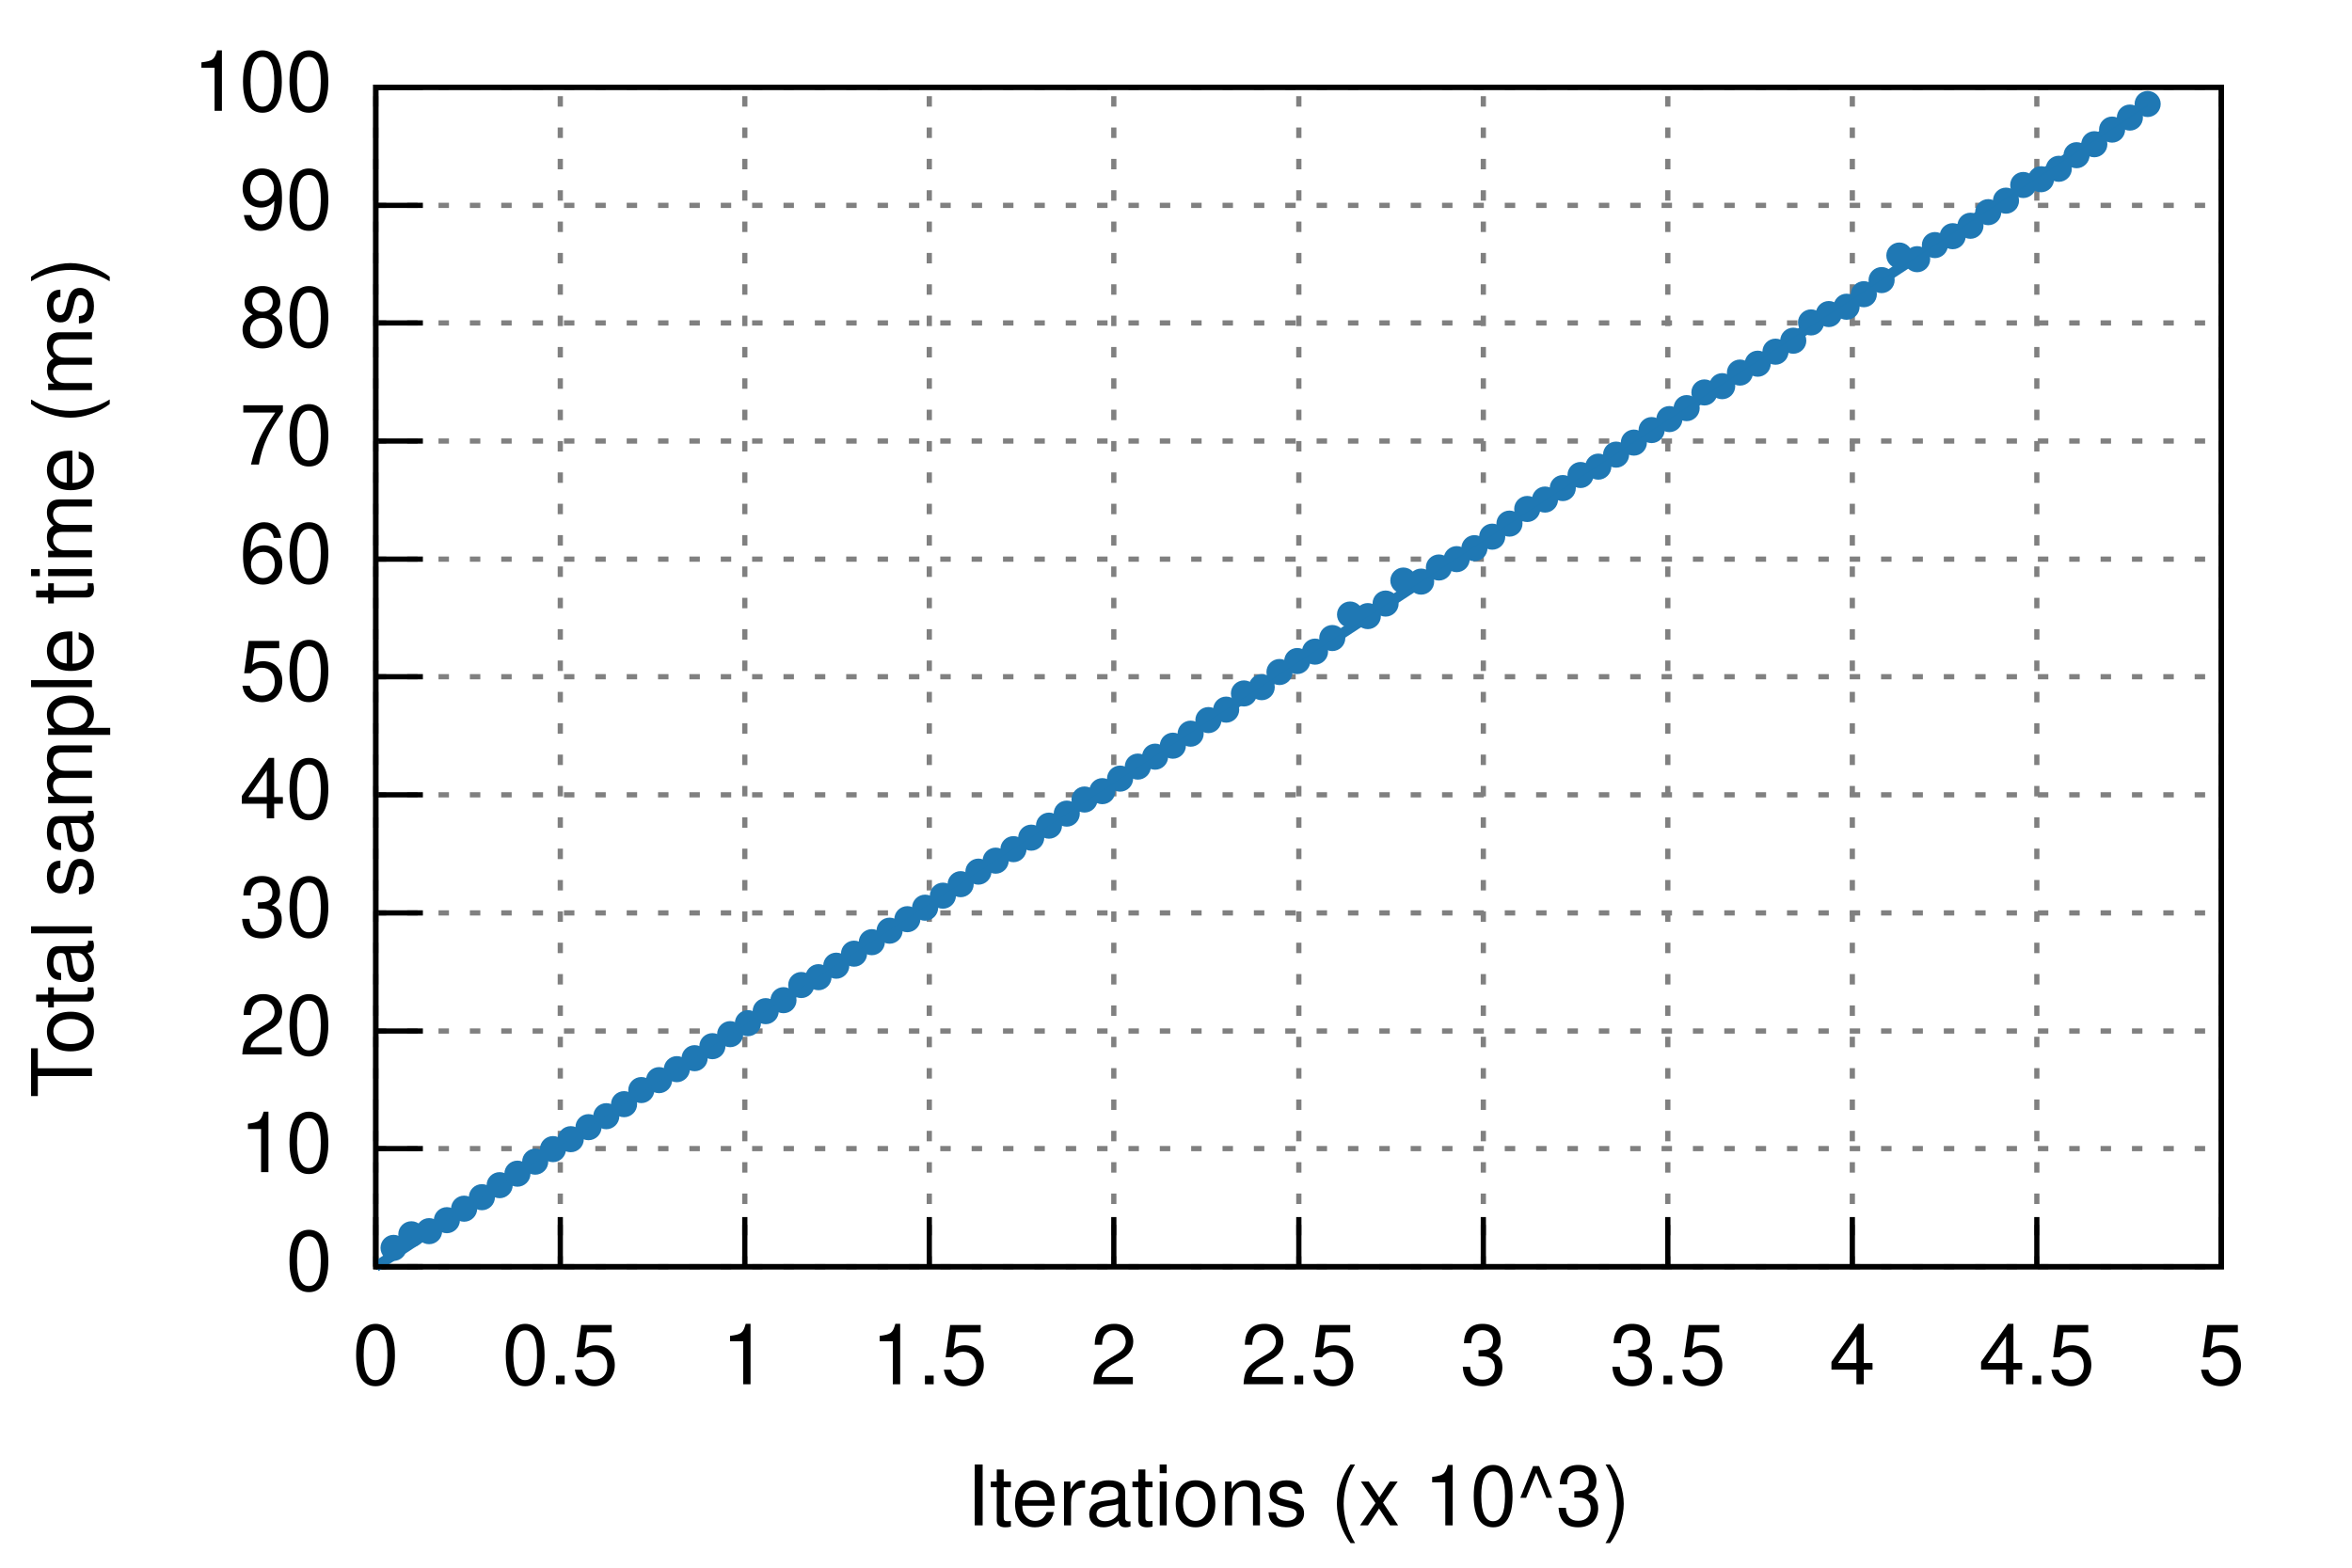
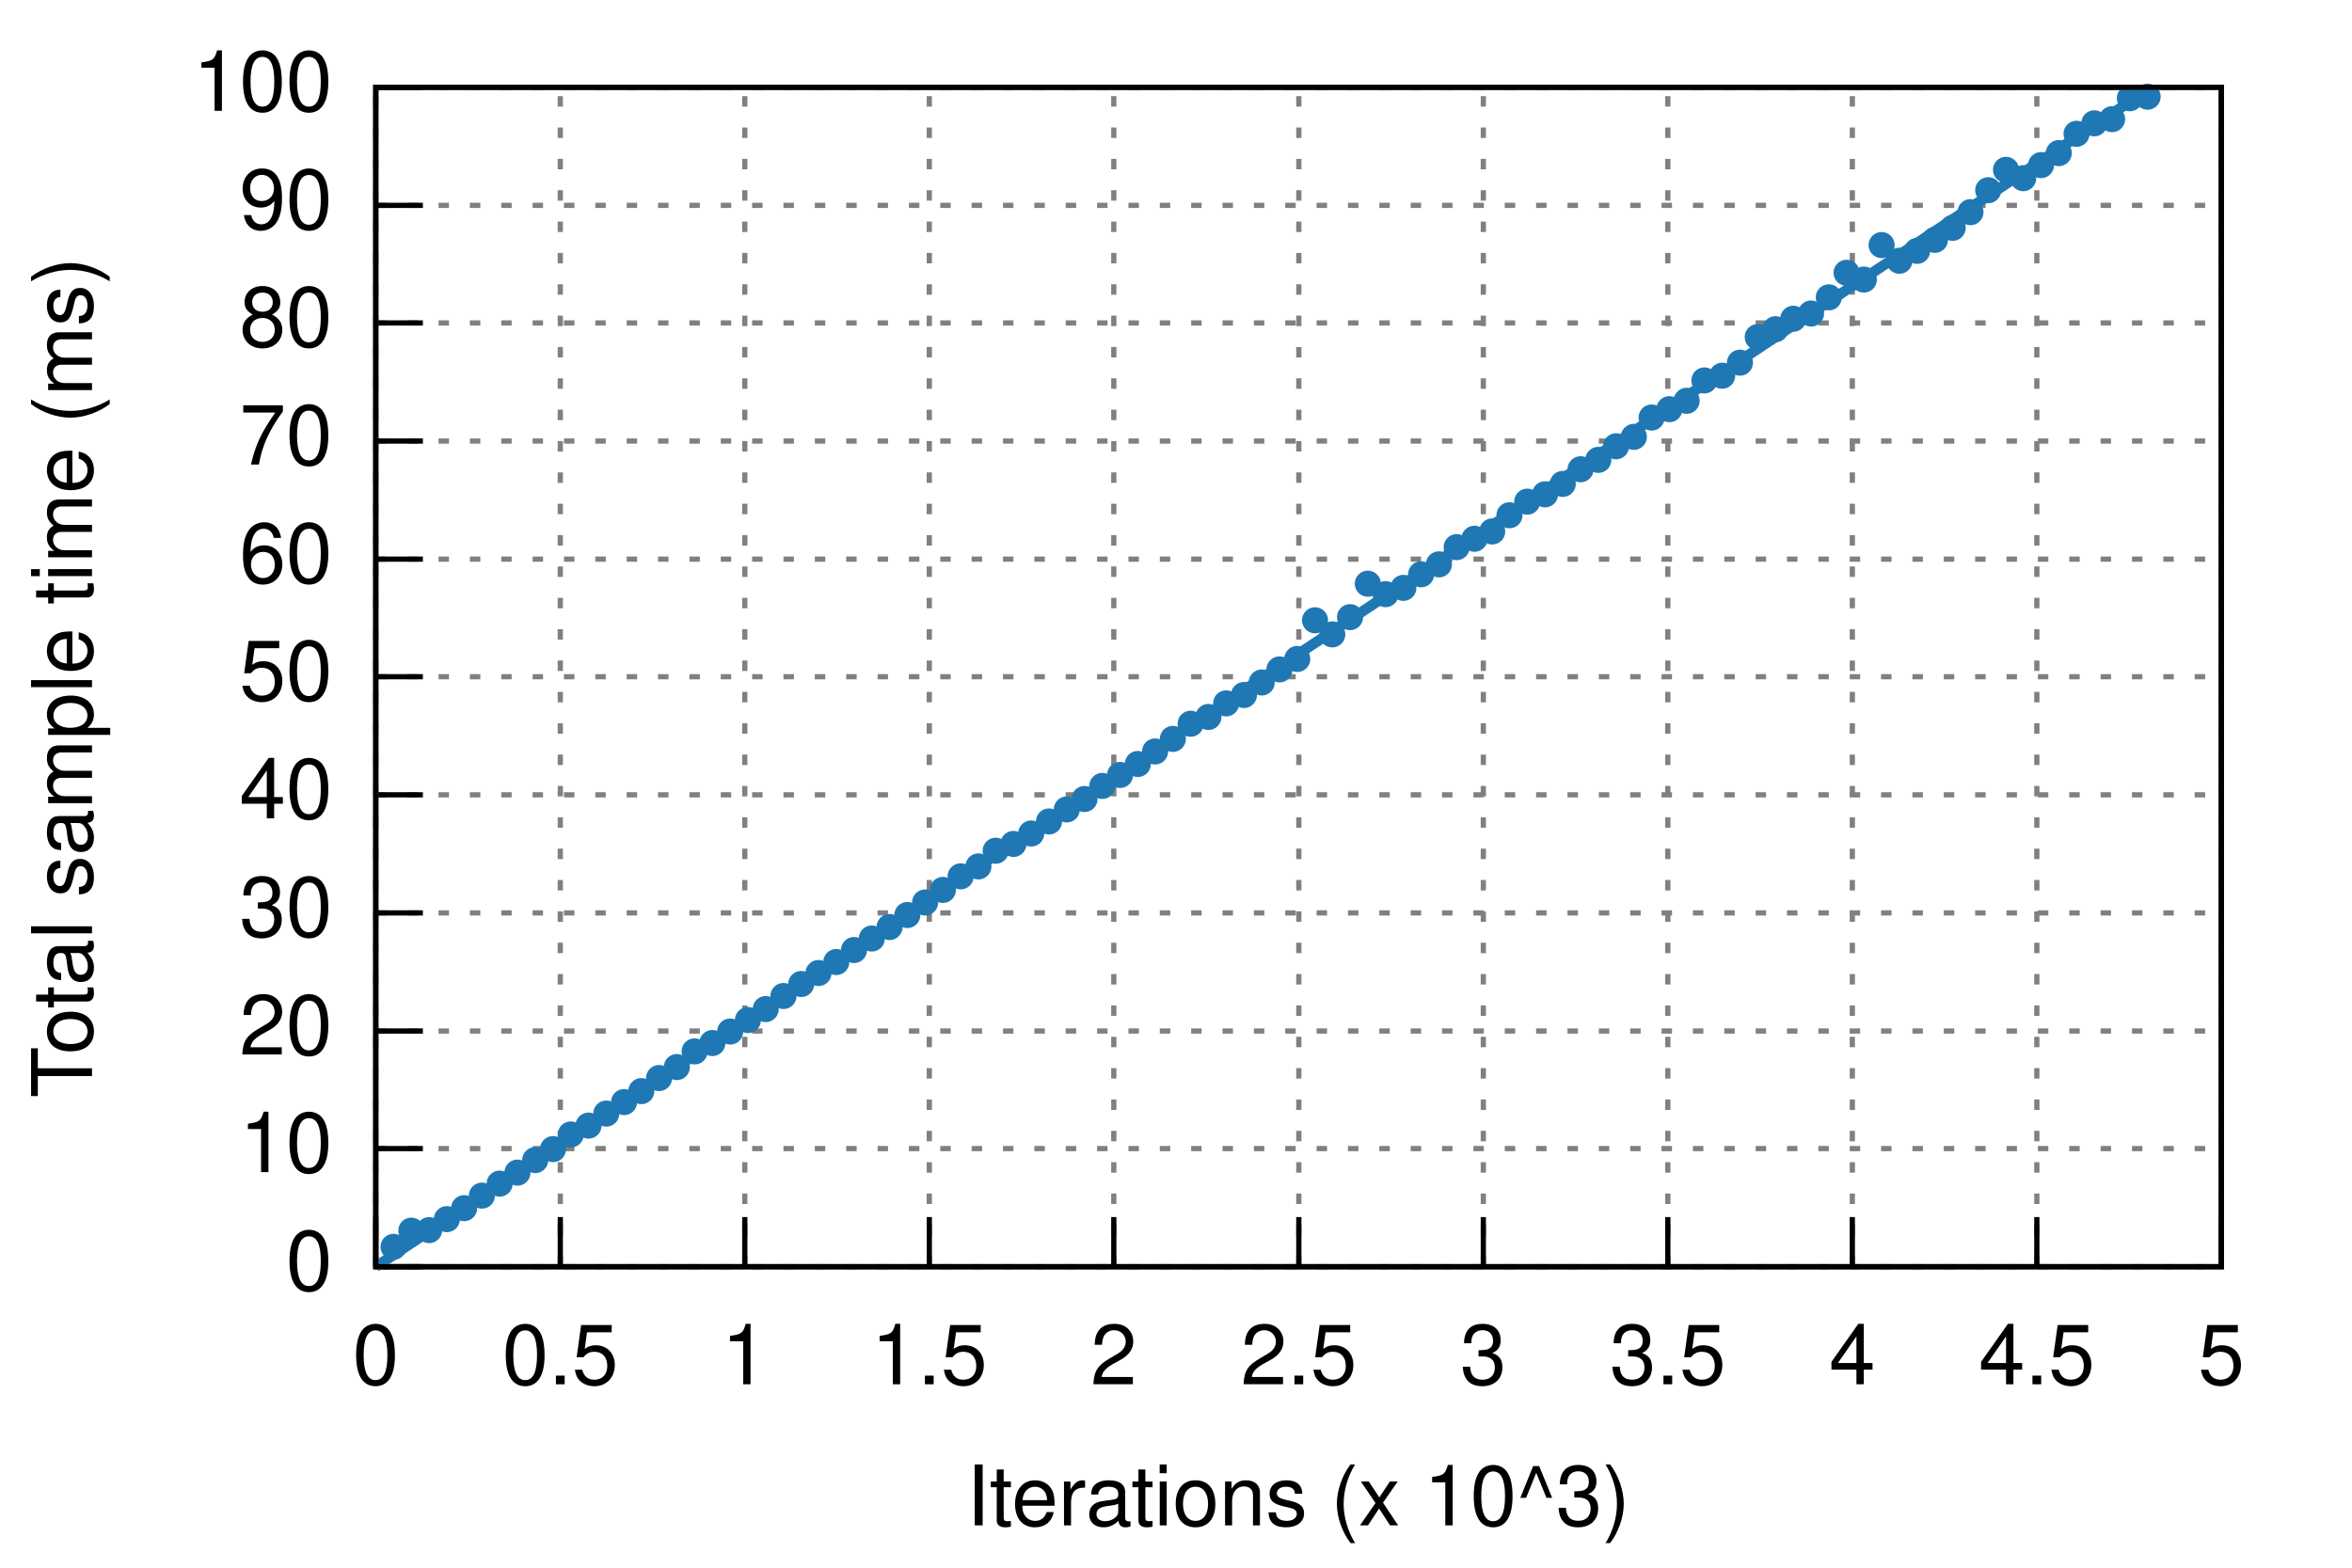
<svg xmlns="http://www.w3.org/2000/svg" xmlns:xlink="http://www.w3.org/1999/xlink" viewBox="0 0 450 300">
  <g id="gnuplot_canvas">
    <rect x="0" y="0" width="450" height="300" fill="none" />
    <defs>
      <circle id="gpDot" r="0.5" stroke-width="0.5" />
      <path id="gpPt0" stroke-width="0.222" stroke="currentColor" d="M-1,0 h2 M0,-1 v2" />
      <path id="gpPt1" stroke-width="0.222" stroke="currentColor" d="M-1,-1 L1,1 M1,-1 L-1,1" />
      <path id="gpPt2" stroke-width="0.222" stroke="currentColor" d="M-1,0 L1,0 M0,-1 L0,1 M-1,-1 L1,1 M-1,1 L1,-1" />
      <rect id="gpPt3" stroke-width="0.222" stroke="currentColor" x="-1" y="-1" width="2" height="2" />
      <rect id="gpPt4" stroke-width="0.222" stroke="currentColor" fill="currentColor" x="-1" y="-1" width="2" height="2" />
      <circle id="gpPt5" stroke-width="0.222" stroke="currentColor" cx="0" cy="0" r="1" />
      <use xlink:href="#gpPt5" id="gpPt6" fill="currentColor" stroke="none" />
      <path id="gpPt7" stroke-width="0.222" stroke="currentColor" d="M0,-1.33 L-1.33,0.67 L1.33,0.67 z" />
      <use xlink:href="#gpPt7" id="gpPt8" fill="currentColor" stroke="none" />
      <use xlink:href="#gpPt7" id="gpPt9" stroke="currentColor" transform="rotate(180)" />
      <use xlink:href="#gpPt9" id="gpPt10" fill="currentColor" stroke="none" />
      <use xlink:href="#gpPt3" id="gpPt11" stroke="currentColor" transform="rotate(45)" />
      <use xlink:href="#gpPt11" id="gpPt12" fill="currentColor" stroke="none" />
    </defs>
    <g style="fill:none; color:white; stroke:currentColor; stroke-width:1.00; stroke-linecap:butt; stroke-linejoin:miter">
</g>
    <g style="fill:none; color:black; stroke:currentColor; stroke-width:1.00; stroke-linecap:butt; stroke-linejoin:miter">
</g>
    <g style="fill:none; color:gray; stroke:currentColor; stroke-width:1.00; stroke-linecap:butt; stroke-linejoin:miter">
      <path stroke="gray" stroke-dasharray=" 2,4" class="gridline" d="M71.9,242.4 L425.0,242.4  h0.01" />
    </g>
    <g style="fill:none; color:black; stroke:currentColor; stroke-width:1.00; stroke-linecap:butt; stroke-linejoin:miter">
      <path stroke="black" d="M71.9,242.4 L80.9,242.4  h0.01" />
      <g transform="translate(63.6,246.9)" style="stroke:none; fill:black; font-family:Helvetica; font-size:12.00pt; text-anchor:end">
        <text> 0</text>
      </g>
    </g>
    <g style="fill:none; color:gray; stroke:currentColor; stroke-width:1.00; stroke-linecap:butt; stroke-linejoin:miter">
      <path stroke="gray" stroke-dasharray=" 2,4" class="gridline" d="M71.9,219.8 L425.0,219.8  h0.01" />
    </g>
    <g style="fill:none; color:black; stroke:currentColor; stroke-width:1.00; stroke-linecap:butt; stroke-linejoin:miter">
      <path stroke="black" d="M71.9,219.8 L80.9,219.8  h0.01" />
      <g transform="translate(63.6,224.3)" style="stroke:none; fill:black; font-family:Helvetica; font-size:12.00pt; text-anchor:end">
        <text> 10</text>
      </g>
    </g>
    <g style="fill:none; color:gray; stroke:currentColor; stroke-width:1.00; stroke-linecap:butt; stroke-linejoin:miter">
      <path stroke="gray" stroke-dasharray=" 2,4" class="gridline" d="M71.9,197.3 L425.0,197.3  h0.01" />
    </g>
    <g style="fill:none; color:black; stroke:currentColor; stroke-width:1.00; stroke-linecap:butt; stroke-linejoin:miter">
      <path stroke="black" d="M71.9,197.3 L80.9,197.3  h0.01" />
      <g transform="translate(63.6,201.8)" style="stroke:none; fill:black; font-family:Helvetica; font-size:12.00pt; text-anchor:end">
        <text> 20</text>
      </g>
    </g>
    <g style="fill:none; color:gray; stroke:currentColor; stroke-width:1.00; stroke-linecap:butt; stroke-linejoin:miter">
      <path stroke="gray" stroke-dasharray=" 2,4" class="gridline" d="M71.9,174.7 L425.0,174.7  h0.01" />
    </g>
    <g style="fill:none; color:black; stroke:currentColor; stroke-width:1.00; stroke-linecap:butt; stroke-linejoin:miter">
      <path stroke="black" d="M71.9,174.7 L80.9,174.7  h0.01" />
      <g transform="translate(63.6,179.2)" style="stroke:none; fill:black; font-family:Helvetica; font-size:12.00pt; text-anchor:end">
        <text> 30</text>
      </g>
    </g>
    <g style="fill:none; color:gray; stroke:currentColor; stroke-width:1.00; stroke-linecap:butt; stroke-linejoin:miter">
      <path stroke="gray" stroke-dasharray=" 2,4" class="gridline" d="M71.9,152.1 L425.0,152.1  h0.01" />
    </g>
    <g style="fill:none; color:black; stroke:currentColor; stroke-width:1.00; stroke-linecap:butt; stroke-linejoin:miter">
      <path stroke="black" d="M71.9,152.1 L80.9,152.1  h0.01" />
      <g transform="translate(63.6,156.6)" style="stroke:none; fill:black; font-family:Helvetica; font-size:12.00pt; text-anchor:end">
        <text> 40</text>
      </g>
    </g>
    <g style="fill:none; color:gray; stroke:currentColor; stroke-width:1.00; stroke-linecap:butt; stroke-linejoin:miter">
      <path stroke="gray" stroke-dasharray=" 2,4" class="gridline" d="M71.9,129.5 L425.0,129.5  h0.01" />
    </g>
    <g style="fill:none; color:black; stroke:currentColor; stroke-width:1.00; stroke-linecap:butt; stroke-linejoin:miter">
      <path stroke="black" d="M71.9,129.5 L80.9,129.5  h0.01" />
      <g transform="translate(63.6,134.0)" style="stroke:none; fill:black; font-family:Helvetica; font-size:12.00pt; text-anchor:end">
        <text> 50</text>
      </g>
    </g>
    <g style="fill:none; color:gray; stroke:currentColor; stroke-width:1.00; stroke-linecap:butt; stroke-linejoin:miter">
      <path stroke="gray" stroke-dasharray=" 2,4" class="gridline" d="M71.9,107.0 L425.0,107.0  h0.01" />
    </g>
    <g style="fill:none; color:black; stroke:currentColor; stroke-width:1.00; stroke-linecap:butt; stroke-linejoin:miter">
      <path stroke="black" d="M71.9,107.0 L80.9,107.0  h0.01" />
      <g transform="translate(63.6,111.5)" style="stroke:none; fill:black; font-family:Helvetica; font-size:12.00pt; text-anchor:end">
        <text> 60</text>
      </g>
    </g>
    <g style="fill:none; color:gray; stroke:currentColor; stroke-width:1.00; stroke-linecap:butt; stroke-linejoin:miter">
      <path stroke="gray" stroke-dasharray=" 2,4" class="gridline" d="M71.9,84.4 L425.0,84.4  h0.01" />
    </g>
    <g style="fill:none; color:black; stroke:currentColor; stroke-width:1.00; stroke-linecap:butt; stroke-linejoin:miter">
      <path stroke="black" d="M71.9,84.4 L80.9,84.4  h0.01" />
      <g transform="translate(63.6,88.9)" style="stroke:none; fill:black; font-family:Helvetica; font-size:12.00pt; text-anchor:end">
        <text> 70</text>
      </g>
    </g>
    <g style="fill:none; color:gray; stroke:currentColor; stroke-width:1.00; stroke-linecap:butt; stroke-linejoin:miter">
      <path stroke="gray" stroke-dasharray=" 2,4" class="gridline" d="M71.9,61.8 L425.0,61.8  h0.01" />
    </g>
    <g style="fill:none; color:black; stroke:currentColor; stroke-width:1.00; stroke-linecap:butt; stroke-linejoin:miter">
      <path stroke="black" d="M71.9,61.8 L80.9,61.8  h0.01" />
      <g transform="translate(63.6,66.3)" style="stroke:none; fill:black; font-family:Helvetica; font-size:12.00pt; text-anchor:end">
        <text> 80</text>
      </g>
    </g>
    <g style="fill:none; color:gray; stroke:currentColor; stroke-width:1.00; stroke-linecap:butt; stroke-linejoin:miter">
      <path stroke="gray" stroke-dasharray=" 2,4" class="gridline" d="M71.9,39.3 L425.0,39.3  h0.01" />
    </g>
    <g style="fill:none; color:black; stroke:currentColor; stroke-width:1.00; stroke-linecap:butt; stroke-linejoin:miter">
      <path stroke="black" d="M71.9,39.3 L80.9,39.3  h0.01" />
      <g transform="translate(63.6,43.8)" style="stroke:none; fill:black; font-family:Helvetica; font-size:12.00pt; text-anchor:end">
        <text> 90</text>
      </g>
    </g>
    <g style="fill:none; color:gray; stroke:currentColor; stroke-width:1.00; stroke-linecap:butt; stroke-linejoin:miter">
      <path stroke="gray" stroke-dasharray=" 2,4" class="gridline" d="M71.9,16.7 L425.0,16.7  h0.01" />
    </g>
    <g style="fill:none; color:black; stroke:currentColor; stroke-width:1.00; stroke-linecap:butt; stroke-linejoin:miter">
      <path stroke="black" d="M71.9,16.7 L80.9,16.7  h0.01" />
      <g transform="translate(63.6,21.2)" style="stroke:none; fill:black; font-family:Helvetica; font-size:12.00pt; text-anchor:end">
        <text> 100</text>
      </g>
    </g>
    <g style="fill:none; color:gray; stroke:currentColor; stroke-width:1.00; stroke-linecap:butt; stroke-linejoin:miter">
      <path stroke="gray" stroke-dasharray=" 2,4" class="gridline" d="M71.9,242.4 L71.9,16.7  h0.01" />
    </g>
    <g style="fill:none; color:black; stroke:currentColor; stroke-width:1.00; stroke-linecap:butt; stroke-linejoin:miter">
      <path stroke="black" d="M71.9,242.4 L71.9,233.4  h0.01" />
      <g transform="translate(71.9,264.9)" style="stroke:none; fill:black; font-family:Helvetica; font-size:12.00pt; text-anchor:middle">
        <text> 0</text>
      </g>
    </g>
    <g style="fill:none; color:gray; stroke:currentColor; stroke-width:1.00; stroke-linecap:butt; stroke-linejoin:miter">
      <path stroke="gray" stroke-dasharray=" 2,4" class="gridline" d="M107.2,242.4 L107.2,16.7  h0.01" />
    </g>
    <g style="fill:none; color:black; stroke:currentColor; stroke-width:1.00; stroke-linecap:butt; stroke-linejoin:miter">
      <path stroke="black" d="M107.2,242.4 L107.2,233.4  h0.01" />
      <g transform="translate(107.2,264.9)" style="stroke:none; fill:black; font-family:Helvetica; font-size:12.00pt; text-anchor:middle">
        <text> 0.5</text>
      </g>
    </g>
    <g style="fill:none; color:gray; stroke:currentColor; stroke-width:1.00; stroke-linecap:butt; stroke-linejoin:miter">
      <path stroke="gray" stroke-dasharray=" 2,4" class="gridline" d="M142.5,242.4 L142.5,16.7  h0.01" />
    </g>
    <g style="fill:none; color:black; stroke:currentColor; stroke-width:1.00; stroke-linecap:butt; stroke-linejoin:miter">
      <path stroke="black" d="M142.5,242.4 L142.5,233.4  h0.01" />
      <g transform="translate(142.5,264.9)" style="stroke:none; fill:black; font-family:Helvetica; font-size:12.00pt; text-anchor:middle">
        <text> 1</text>
      </g>
    </g>
    <g style="fill:none; color:gray; stroke:currentColor; stroke-width:1.00; stroke-linecap:butt; stroke-linejoin:miter">
      <path stroke="gray" stroke-dasharray=" 2,4" class="gridline" d="M177.8,242.4 L177.8,16.7  h0.01" />
    </g>
    <g style="fill:none; color:black; stroke:currentColor; stroke-width:1.00; stroke-linecap:butt; stroke-linejoin:miter">
      <path stroke="black" d="M177.8,242.4 L177.8,233.4  h0.01" />
      <g transform="translate(177.8,264.9)" style="stroke:none; fill:black; font-family:Helvetica; font-size:12.00pt; text-anchor:middle">
        <text> 1.5</text>
      </g>
    </g>
    <g style="fill:none; color:gray; stroke:currentColor; stroke-width:1.00; stroke-linecap:butt; stroke-linejoin:miter">
      <path stroke="gray" stroke-dasharray=" 2,4" class="gridline" d="M213.1,242.4 L213.1,16.7  h0.01" />
    </g>
    <g style="fill:none; color:black; stroke:currentColor; stroke-width:1.00; stroke-linecap:butt; stroke-linejoin:miter">
      <path stroke="black" d="M213.1,242.4 L213.1,233.4  h0.01" />
      <g transform="translate(213.1,264.9)" style="stroke:none; fill:black; font-family:Helvetica; font-size:12.00pt; text-anchor:middle">
        <text> 2</text>
      </g>
    </g>
    <g style="fill:none; color:gray; stroke:currentColor; stroke-width:1.00; stroke-linecap:butt; stroke-linejoin:miter">
      <path stroke="gray" stroke-dasharray=" 2,4" class="gridline" d="M248.5,242.4 L248.5,16.7  h0.01" />
    </g>
    <g style="fill:none; color:black; stroke:currentColor; stroke-width:1.00; stroke-linecap:butt; stroke-linejoin:miter">
      <path stroke="black" d="M248.5,242.4 L248.5,233.4  h0.01" />
      <g transform="translate(248.5,264.9)" style="stroke:none; fill:black; font-family:Helvetica; font-size:12.00pt; text-anchor:middle">
        <text> 2.5</text>
      </g>
    </g>
    <g style="fill:none; color:gray; stroke:currentColor; stroke-width:1.00; stroke-linecap:butt; stroke-linejoin:miter">
      <path stroke="gray" stroke-dasharray=" 2,4" class="gridline" d="M283.8,242.4 L283.8,16.7  h0.01" />
    </g>
    <g style="fill:none; color:black; stroke:currentColor; stroke-width:1.00; stroke-linecap:butt; stroke-linejoin:miter">
      <path stroke="black" d="M283.8,242.4 L283.8,233.4  h0.01" />
      <g transform="translate(283.8,264.9)" style="stroke:none; fill:black; font-family:Helvetica; font-size:12.00pt; text-anchor:middle">
        <text> 3</text>
      </g>
    </g>
    <g style="fill:none; color:gray; stroke:currentColor; stroke-width:1.00; stroke-linecap:butt; stroke-linejoin:miter">
      <path stroke="gray" stroke-dasharray=" 2,4" class="gridline" d="M319.1,242.4 L319.1,16.7  h0.01" />
    </g>
    <g style="fill:none; color:black; stroke:currentColor; stroke-width:1.00; stroke-linecap:butt; stroke-linejoin:miter">
      <path stroke="black" d="M319.1,242.4 L319.1,233.4  h0.01" />
      <g transform="translate(319.1,264.9)" style="stroke:none; fill:black; font-family:Helvetica; font-size:12.00pt; text-anchor:middle">
        <text> 3.5</text>
      </g>
    </g>
    <g style="fill:none; color:gray; stroke:currentColor; stroke-width:1.00; stroke-linecap:butt; stroke-linejoin:miter">
      <path stroke="gray" stroke-dasharray=" 2,4" class="gridline" d="M354.4,242.4 L354.4,16.7  h0.01" />
    </g>
    <g style="fill:none; color:black; stroke:currentColor; stroke-width:1.00; stroke-linecap:butt; stroke-linejoin:miter">
      <path stroke="black" d="M354.4,242.4 L354.4,233.4  h0.01" />
      <g transform="translate(354.4,264.9)" style="stroke:none; fill:black; font-family:Helvetica; font-size:12.00pt; text-anchor:middle">
        <text> 4</text>
      </g>
    </g>
    <g style="fill:none; color:gray; stroke:currentColor; stroke-width:1.00; stroke-linecap:butt; stroke-linejoin:miter">
      <path stroke="gray" stroke-dasharray=" 2,4" class="gridline" d="M389.7,242.4 L389.7,16.7  h0.01" />
    </g>
    <g style="fill:none; color:black; stroke:currentColor; stroke-width:1.00; stroke-linecap:butt; stroke-linejoin:miter">
      <path stroke="black" d="M389.7,242.4 L389.7,233.4  h0.01" />
      <g transform="translate(389.7,264.9)" style="stroke:none; fill:black; font-family:Helvetica; font-size:12.00pt; text-anchor:middle">
        <text> 4.5</text>
      </g>
    </g>
    <g style="fill:none; color:gray; stroke:currentColor; stroke-width:1.00; stroke-linecap:butt; stroke-linejoin:miter">
      <path stroke="gray" stroke-dasharray=" 2,4" class="gridline" d="M425.0,242.4 L425.0,16.7  h0.01" />
    </g>
    <g style="fill:none; color:black; stroke:currentColor; stroke-width:1.00; stroke-linecap:butt; stroke-linejoin:miter">
      <path stroke="black" d="M425.0,242.4 L425.0,233.4  h0.01" />
      <g transform="translate(425.0,264.9)" style="stroke:none; fill:black; font-family:Helvetica; font-size:12.00pt; text-anchor:middle">
        <text> 5</text>
      </g>
      <path stroke="black" d="M71.9,16.7 L71.9,242.4 L425.0,242.4 L425.0,16.7 L71.9,16.7 Z  h0.01" />
      <g transform="translate(17.6,129.6) rotate(270)" style="stroke:none; fill:black; font-family:Helvetica; font-size:12.00pt; text-anchor:middle">
        <text>Total sample time (ms)</text>
      </g>
      <g transform="translate(248.4,291.9)" style="stroke:none; fill:black; font-family:Helvetica; font-size:12.00pt; text-anchor:middle">
        <text>Iterations (x 10^3)</text>
      </g>
    </g>
    <g id="gnuplot_plot_1">
      <g style="fill:none; color:red; stroke:currentColor; stroke-width:1.00; stroke-linecap:butt; stroke-linejoin:miter">
-         <use xlink:href="#gpPt6" transform="translate(75.3,238.8) scale(2.25)" color="rgb( 31, 120, 180)" />
-         <use xlink:href="#gpPt6" transform="translate(78.7,236.2) scale(2.25)" color="rgb( 31, 120, 180)" />
-         <use xlink:href="#gpPt6" transform="translate(82.1,235.6) scale(2.25)" color="rgb( 31, 120, 180)" />
-         <use xlink:href="#gpPt6" transform="translate(85.5,233.5) scale(2.25)" color="rgb( 31, 120, 180)" />
-         <use xlink:href="#gpPt6" transform="translate(88.8,231.3) scale(2.25)" color="rgb( 31, 120, 180)" />
-         <use xlink:href="#gpPt6" transform="translate(92.2,229.1) scale(2.25)" color="rgb( 31, 120, 180)" />
-         <use xlink:href="#gpPt6" transform="translate(95.6,226.8) scale(2.25)" color="rgb( 31, 120, 180)" />
-         <use xlink:href="#gpPt6" transform="translate(99.0,224.6) scale(2.25)" color="rgb( 31, 120, 180)" />
-         <use xlink:href="#gpPt6" transform="translate(102.4,222.3) scale(2.25)" color="rgb( 31, 120, 180)" />
+         <use xlink:href="#gpPt6" transform="translate(75.3,238.6) scale(2.25)" color="rgb( 31, 120, 180)" />
+         <use xlink:href="#gpPt6" transform="translate(78.7,235.5) scale(2.25)" color="rgb( 31, 120, 180)" />
+         <use xlink:href="#gpPt6" transform="translate(82.1,235.4) scale(2.25)" color="rgb( 31, 120, 180)" />
+         <use xlink:href="#gpPt6" transform="translate(85.5,233.3) scale(2.25)" color="rgb( 31, 120, 180)" />
+         <use xlink:href="#gpPt6" transform="translate(88.8,231.2) scale(2.25)" color="rgb( 31, 120, 180)" />
+         <use xlink:href="#gpPt6" transform="translate(92.2,228.8) scale(2.25)" color="rgb( 31, 120, 180)" />
+         <use xlink:href="#gpPt6" transform="translate(95.6,226.5) scale(2.25)" color="rgb( 31, 120, 180)" />
+         <use xlink:href="#gpPt6" transform="translate(99.0,224.4) scale(2.25)" color="rgb( 31, 120, 180)" />
+         <use xlink:href="#gpPt6" transform="translate(102.4,222.0) scale(2.25)" color="rgb( 31, 120, 180)" />
        <use xlink:href="#gpPt6" transform="translate(105.8,219.9) scale(2.25)" color="rgb( 31, 120, 180)" />
-         <use xlink:href="#gpPt6" transform="translate(109.2,218.0) scale(2.25)" color="rgb( 31, 120, 180)" />
-         <use xlink:href="#gpPt6" transform="translate(112.6,215.7) scale(2.25)" color="rgb( 31, 120, 180)" />
-         <use xlink:href="#gpPt6" transform="translate(116.0,213.6) scale(2.25)" color="rgb( 31, 120, 180)" />
-         <use xlink:href="#gpPt6" transform="translate(119.4,211.3) scale(2.25)" color="rgb( 31, 120, 180)" />
-         <use xlink:href="#gpPt6" transform="translate(122.7,208.6) scale(2.25)" color="rgb( 31, 120, 180)" />
-         <use xlink:href="#gpPt6" transform="translate(126.1,206.7) scale(2.25)" color="rgb( 31, 120, 180)" />
-         <use xlink:href="#gpPt6" transform="translate(129.5,204.6) scale(2.25)" color="rgb( 31, 120, 180)" />
-         <use xlink:href="#gpPt6" transform="translate(132.9,202.5) scale(2.25)" color="rgb( 31, 120, 180)" />
-         <use xlink:href="#gpPt6" transform="translate(136.3,200.2) scale(2.25)" color="rgb( 31, 120, 180)" />
-         <use xlink:href="#gpPt6" transform="translate(139.7,197.9) scale(2.25)" color="rgb( 31, 120, 180)" />
-         <use xlink:href="#gpPt6" transform="translate(143.1,195.8) scale(2.25)" color="rgb( 31, 120, 180)" />
-         <use xlink:href="#gpPt6" transform="translate(146.5,193.5) scale(2.25)" color="rgb( 31, 120, 180)" />
-         <use xlink:href="#gpPt6" transform="translate(149.9,191.4) scale(2.25)" color="rgb( 31, 120, 180)" />
-         <use xlink:href="#gpPt6" transform="translate(153.3,188.5) scale(2.25)" color="rgb( 31, 120, 180)" />
-         <use xlink:href="#gpPt6" transform="translate(156.6,187.0) scale(2.25)" color="rgb( 31, 120, 180)" />
-         <use xlink:href="#gpPt6" transform="translate(160.0,184.8) scale(2.25)" color="rgb( 31, 120, 180)" />
-         <use xlink:href="#gpPt6" transform="translate(163.4,182.5) scale(2.25)" color="rgb( 31, 120, 180)" />
-         <use xlink:href="#gpPt6" transform="translate(166.8,180.3) scale(2.25)" color="rgb( 31, 120, 180)" />
-         <use xlink:href="#gpPt6" transform="translate(170.2,178.1) scale(2.25)" color="rgb( 31, 120, 180)" />
-         <use xlink:href="#gpPt6" transform="translate(173.6,175.9) scale(2.25)" color="rgb( 31, 120, 180)" />
-         <use xlink:href="#gpPt6" transform="translate(177.0,173.7) scale(2.25)" color="rgb( 31, 120, 180)" />
-         <use xlink:href="#gpPt6" transform="translate(180.4,171.4) scale(2.25)" color="rgb( 31, 120, 180)" />
-         <use xlink:href="#gpPt6" transform="translate(183.8,169.2) scale(2.25)" color="rgb( 31, 120, 180)" />
-         <use xlink:href="#gpPt6" transform="translate(187.2,166.8) scale(2.25)" color="rgb( 31, 120, 180)" />
-         <use xlink:href="#gpPt6" transform="translate(190.5,164.7) scale(2.25)" color="rgb( 31, 120, 180)" />
-         <use xlink:href="#gpPt6" transform="translate(193.9,162.5) scale(2.25)" color="rgb( 31, 120, 180)" />
-         <use xlink:href="#gpPt6" transform="translate(197.3,160.3) scale(2.25)" color="rgb( 31, 120, 180)" />
-         <use xlink:href="#gpPt6" transform="translate(200.7,158.0) scale(2.25)" color="rgb( 31, 120, 180)" />
-         <use xlink:href="#gpPt6" transform="translate(204.1,155.7) scale(2.25)" color="rgb( 31, 120, 180)" />
-         <use xlink:href="#gpPt6" transform="translate(207.5,153.0) scale(2.25)" color="rgb( 31, 120, 180)" />
-         <use xlink:href="#gpPt6" transform="translate(210.9,151.4) scale(2.25)" color="rgb( 31, 120, 180)" />
-         <use xlink:href="#gpPt6" transform="translate(214.3,149.0) scale(2.25)" color="rgb( 31, 120, 180)" />
-         <use xlink:href="#gpPt6" transform="translate(217.7,146.7) scale(2.25)" color="rgb( 31, 120, 180)" />
-         <use xlink:href="#gpPt6" transform="translate(221.0,144.8) scale(2.25)" color="rgb( 31, 120, 180)" />
-         <use xlink:href="#gpPt6" transform="translate(224.4,142.7) scale(2.25)" color="rgb( 31, 120, 180)" />
-         <use xlink:href="#gpPt6" transform="translate(227.8,140.4) scale(2.25)" color="rgb( 31, 120, 180)" />
-         <use xlink:href="#gpPt6" transform="translate(231.2,137.8) scale(2.25)" color="rgb( 31, 120, 180)" />
-         <use xlink:href="#gpPt6" transform="translate(234.6,135.8) scale(2.25)" color="rgb( 31, 120, 180)" />
-         <use xlink:href="#gpPt6" transform="translate(238.0,132.7) scale(2.25)" color="rgb( 31, 120, 180)" />
-         <use xlink:href="#gpPt6" transform="translate(241.4,131.5) scale(2.25)" color="rgb( 31, 120, 180)" />
-         <use xlink:href="#gpPt6" transform="translate(244.8,128.6) scale(2.25)" color="rgb( 31, 120, 180)" />
-         <use xlink:href="#gpPt6" transform="translate(248.2,126.5) scale(2.25)" color="rgb( 31, 120, 180)" />
-         <use xlink:href="#gpPt6" transform="translate(251.6,124.7) scale(2.25)" color="rgb( 31, 120, 180)" />
-         <use xlink:href="#gpPt6" transform="translate(254.9,122.1) scale(2.25)" color="rgb( 31, 120, 180)" />
-         <use xlink:href="#gpPt6" transform="translate(258.3,117.6) scale(2.25)" color="rgb( 31, 120, 180)" />
-         <use xlink:href="#gpPt6" transform="translate(261.7,117.9) scale(2.25)" color="rgb( 31, 120, 180)" />
-         <use xlink:href="#gpPt6" transform="translate(265.1,115.5) scale(2.25)" color="rgb( 31, 120, 180)" />
-         <use xlink:href="#gpPt6" transform="translate(268.5,111.1) scale(2.25)" color="rgb( 31, 120, 180)" />
-         <use xlink:href="#gpPt6" transform="translate(271.9,111.3) scale(2.25)" color="rgb( 31, 120, 180)" />
-         <use xlink:href="#gpPt6" transform="translate(275.3,108.6) scale(2.25)" color="rgb( 31, 120, 180)" />
-         <use xlink:href="#gpPt6" transform="translate(278.7,107.0) scale(2.25)" color="rgb( 31, 120, 180)" />
-         <use xlink:href="#gpPt6" transform="translate(282.1,104.9) scale(2.25)" color="rgb( 31, 120, 180)" />
-         <use xlink:href="#gpPt6" transform="translate(285.5,102.7) scale(2.25)" color="rgb( 31, 120, 180)" />
-         <use xlink:href="#gpPt6" transform="translate(288.8,100.2) scale(2.25)" color="rgb( 31, 120, 180)" />
-         <use xlink:href="#gpPt6" transform="translate(292.2,97.4) scale(2.25)" color="rgb( 31, 120, 180)" />
-         <use xlink:href="#gpPt6" transform="translate(295.6,95.6) scale(2.25)" color="rgb( 31, 120, 180)" />
-         <use xlink:href="#gpPt6" transform="translate(299.0,93.4) scale(2.25)" color="rgb( 31, 120, 180)" />
-         <use xlink:href="#gpPt6" transform="translate(302.4,90.9) scale(2.25)" color="rgb( 31, 120, 180)" />
-         <use xlink:href="#gpPt6" transform="translate(305.8,89.3) scale(2.25)" color="rgb( 31, 120, 180)" />
-         <use xlink:href="#gpPt6" transform="translate(309.2,87.0) scale(2.25)" color="rgb( 31, 120, 180)" />
-         <use xlink:href="#gpPt6" transform="translate(312.6,84.7) scale(2.25)" color="rgb( 31, 120, 180)" />
-         <use xlink:href="#gpPt6" transform="translate(316.0,82.3) scale(2.25)" color="rgb( 31, 120, 180)" />
-         <use xlink:href="#gpPt6" transform="translate(319.4,80.2) scale(2.25)" color="rgb( 31, 120, 180)" />
-         <use xlink:href="#gpPt6" transform="translate(322.7,78.1) scale(2.25)" color="rgb( 31, 120, 180)" />
-         <use xlink:href="#gpPt6" transform="translate(326.1,75.1) scale(2.25)" color="rgb( 31, 120, 180)" />
-         <use xlink:href="#gpPt6" transform="translate(329.5,73.9) scale(2.25)" color="rgb( 31, 120, 180)" />
-         <use xlink:href="#gpPt6" transform="translate(332.9,71.3) scale(2.25)" color="rgb( 31, 120, 180)" />
-         <use xlink:href="#gpPt6" transform="translate(336.3,69.6) scale(2.25)" color="rgb( 31, 120, 180)" />
-         <use xlink:href="#gpPt6" transform="translate(339.7,67.3) scale(2.25)" color="rgb( 31, 120, 180)" />
-         <use xlink:href="#gpPt6" transform="translate(343.1,65.2) scale(2.25)" color="rgb( 31, 120, 180)" />
-         <use xlink:href="#gpPt6" transform="translate(346.5,61.7) scale(2.25)" color="rgb( 31, 120, 180)" />
-         <use xlink:href="#gpPt6" transform="translate(349.9,60.1) scale(2.25)" color="rgb( 31, 120, 180)" />
-         <use xlink:href="#gpPt6" transform="translate(353.3,58.7) scale(2.25)" color="rgb( 31, 120, 180)" />
-         <use xlink:href="#gpPt6" transform="translate(356.6,56.3) scale(2.25)" color="rgb( 31, 120, 180)" />
-         <use xlink:href="#gpPt6" transform="translate(360.0,53.6) scale(2.25)" color="rgb( 31, 120, 180)" />
-         <use xlink:href="#gpPt6" transform="translate(363.4,48.9) scale(2.25)" color="rgb( 31, 120, 180)" />
-         <use xlink:href="#gpPt6" transform="translate(366.8,49.6) scale(2.25)" color="rgb( 31, 120, 180)" />
-         <use xlink:href="#gpPt6" transform="translate(370.2,46.9) scale(2.25)" color="rgb( 31, 120, 180)" />
-         <use xlink:href="#gpPt6" transform="translate(373.6,45.2) scale(2.25)" color="rgb( 31, 120, 180)" />
-         <use xlink:href="#gpPt6" transform="translate(377.0,43.2) scale(2.25)" color="rgb( 31, 120, 180)" />
-         <use xlink:href="#gpPt6" transform="translate(380.4,40.6) scale(2.25)" color="rgb( 31, 120, 180)" />
-         <use xlink:href="#gpPt6" transform="translate(383.8,38.4) scale(2.25)" color="rgb( 31, 120, 180)" />
-         <use xlink:href="#gpPt6" transform="translate(387.1,35.4) scale(2.25)" color="rgb( 31, 120, 180)" />
-         <use xlink:href="#gpPt6" transform="translate(390.5,34.3) scale(2.25)" color="rgb( 31, 120, 180)" />
-         <use xlink:href="#gpPt6" transform="translate(393.9,32.3) scale(2.25)" color="rgb( 31, 120, 180)" />
-         <use xlink:href="#gpPt6" transform="translate(397.3,29.7) scale(2.25)" color="rgb( 31, 120, 180)" />
-         <use xlink:href="#gpPt6" transform="translate(400.7,27.6) scale(2.25)" color="rgb( 31, 120, 180)" />
-         <use xlink:href="#gpPt6" transform="translate(404.1,24.8) scale(2.25)" color="rgb( 31, 120, 180)" />
-         <use xlink:href="#gpPt6" transform="translate(407.5,22.5) scale(2.25)" color="rgb( 31, 120, 180)" />
-         <use xlink:href="#gpPt6" transform="translate(410.9,19.9) scale(2.25)" color="rgb( 31, 120, 180)" />
+         <use xlink:href="#gpPt6" transform="translate(109.2,217.1) scale(2.25)" color="rgb( 31, 120, 180)" />
+         <use xlink:href="#gpPt6" transform="translate(112.6,215.4) scale(2.25)" color="rgb( 31, 120, 180)" />
+         <use xlink:href="#gpPt6" transform="translate(116.0,213.1) scale(2.25)" color="rgb( 31, 120, 180)" />
+         <use xlink:href="#gpPt6" transform="translate(119.4,210.9) scale(2.25)" color="rgb( 31, 120, 180)" />
+         <use xlink:href="#gpPt6" transform="translate(122.7,208.8) scale(2.25)" color="rgb( 31, 120, 180)" />
+         <use xlink:href="#gpPt6" transform="translate(126.1,206.3) scale(2.25)" color="rgb( 31, 120, 180)" />
+         <use xlink:href="#gpPt6" transform="translate(129.5,204.2) scale(2.25)" color="rgb( 31, 120, 180)" />
+         <use xlink:href="#gpPt6" transform="translate(132.9,201.2) scale(2.25)" color="rgb( 31, 120, 180)" />
+         <use xlink:href="#gpPt6" transform="translate(136.3,199.6) scale(2.25)" color="rgb( 31, 120, 180)" />
+         <use xlink:href="#gpPt6" transform="translate(139.7,197.4) scale(2.25)" color="rgb( 31, 120, 180)" />
+         <use xlink:href="#gpPt6" transform="translate(143.1,195.2) scale(2.25)" color="rgb( 31, 120, 180)" />
+         <use xlink:href="#gpPt6" transform="translate(146.5,193.1) scale(2.25)" color="rgb( 31, 120, 180)" />
+         <use xlink:href="#gpPt6" transform="translate(149.9,190.6) scale(2.25)" color="rgb( 31, 120, 180)" />
+         <use xlink:href="#gpPt6" transform="translate(153.3,188.3) scale(2.25)" color="rgb( 31, 120, 180)" />
+         <use xlink:href="#gpPt6" transform="translate(156.6,186.2) scale(2.25)" color="rgb( 31, 120, 180)" />
+         <use xlink:href="#gpPt6" transform="translate(160.0,184.1) scale(2.25)" color="rgb( 31, 120, 180)" />
+         <use xlink:href="#gpPt6" transform="translate(163.4,181.8) scale(2.25)" color="rgb( 31, 120, 180)" />
+         <use xlink:href="#gpPt6" transform="translate(166.8,179.6) scale(2.25)" color="rgb( 31, 120, 180)" />
+         <use xlink:href="#gpPt6" transform="translate(170.2,177.4) scale(2.25)" color="rgb( 31, 120, 180)" />
+         <use xlink:href="#gpPt6" transform="translate(173.6,175.1) scale(2.25)" color="rgb( 31, 120, 180)" />
+         <use xlink:href="#gpPt6" transform="translate(177.0,172.7) scale(2.25)" color="rgb( 31, 120, 180)" />
+         <use xlink:href="#gpPt6" transform="translate(180.4,170.3) scale(2.25)" color="rgb( 31, 120, 180)" />
+         <use xlink:href="#gpPt6" transform="translate(183.8,167.7) scale(2.25)" color="rgb( 31, 120, 180)" />
+         <use xlink:href="#gpPt6" transform="translate(187.2,165.8) scale(2.25)" color="rgb( 31, 120, 180)" />
+         <use xlink:href="#gpPt6" transform="translate(190.5,162.8) scale(2.25)" color="rgb( 31, 120, 180)" />
+         <use xlink:href="#gpPt6" transform="translate(193.9,161.5) scale(2.25)" color="rgb( 31, 120, 180)" />
+         <use xlink:href="#gpPt6" transform="translate(197.3,159.5) scale(2.25)" color="rgb( 31, 120, 180)" />
+         <use xlink:href="#gpPt6" transform="translate(200.7,157.2) scale(2.25)" color="rgb( 31, 120, 180)" />
+         <use xlink:href="#gpPt6" transform="translate(204.1,154.9) scale(2.25)" color="rgb( 31, 120, 180)" />
+         <use xlink:href="#gpPt6" transform="translate(207.5,152.9) scale(2.25)" color="rgb( 31, 120, 180)" />
+         <use xlink:href="#gpPt6" transform="translate(210.9,150.4) scale(2.25)" color="rgb( 31, 120, 180)" />
+         <use xlink:href="#gpPt6" transform="translate(214.3,148.3) scale(2.25)" color="rgb( 31, 120, 180)" />
+         <use xlink:href="#gpPt6" transform="translate(217.7,146.2) scale(2.25)" color="rgb( 31, 120, 180)" />
+         <use xlink:href="#gpPt6" transform="translate(221.0,143.8) scale(2.25)" color="rgb( 31, 120, 180)" />
+         <use xlink:href="#gpPt6" transform="translate(224.4,141.4) scale(2.25)" color="rgb( 31, 120, 180)" />
+         <use xlink:href="#gpPt6" transform="translate(227.8,138.5) scale(2.25)" color="rgb( 31, 120, 180)" />
+         <use xlink:href="#gpPt6" transform="translate(231.2,137.2) scale(2.25)" color="rgb( 31, 120, 180)" />
+         <use xlink:href="#gpPt6" transform="translate(234.6,134.6) scale(2.25)" color="rgb( 31, 120, 180)" />
+         <use xlink:href="#gpPt6" transform="translate(238.0,133.0) scale(2.25)" color="rgb( 31, 120, 180)" />
+         <use xlink:href="#gpPt6" transform="translate(241.4,130.6) scale(2.25)" color="rgb( 31, 120, 180)" />
+         <use xlink:href="#gpPt6" transform="translate(244.8,128.1) scale(2.25)" color="rgb( 31, 120, 180)" />
+         <use xlink:href="#gpPt6" transform="translate(248.2,126.1) scale(2.25)" color="rgb( 31, 120, 180)" />
+         <use xlink:href="#gpPt6" transform="translate(251.6,118.7) scale(2.25)" color="rgb( 31, 120, 180)" />
+         <use xlink:href="#gpPt6" transform="translate(254.9,121.4) scale(2.25)" color="rgb( 31, 120, 180)" />
+         <use xlink:href="#gpPt6" transform="translate(258.3,118.1) scale(2.25)" color="rgb( 31, 120, 180)" />
+         <use xlink:href="#gpPt6" transform="translate(261.7,111.7) scale(2.25)" color="rgb( 31, 120, 180)" />
+         <use xlink:href="#gpPt6" transform="translate(265.1,113.7) scale(2.25)" color="rgb( 31, 120, 180)" />
+         <use xlink:href="#gpPt6" transform="translate(268.5,112.5) scale(2.25)" color="rgb( 31, 120, 180)" />
+         <use xlink:href="#gpPt6" transform="translate(271.9,109.9) scale(2.25)" color="rgb( 31, 120, 180)" />
+         <use xlink:href="#gpPt6" transform="translate(275.3,108.0) scale(2.25)" color="rgb( 31, 120, 180)" />
+         <use xlink:href="#gpPt6" transform="translate(278.7,104.7) scale(2.25)" color="rgb( 31, 120, 180)" />
+         <use xlink:href="#gpPt6" transform="translate(282.1,103.1) scale(2.25)" color="rgb( 31, 120, 180)" />
+         <use xlink:href="#gpPt6" transform="translate(285.5,101.7) scale(2.25)" color="rgb( 31, 120, 180)" />
+         <use xlink:href="#gpPt6" transform="translate(288.8,98.6) scale(2.25)" color="rgb( 31, 120, 180)" />
+         <use xlink:href="#gpPt6" transform="translate(292.2,96.0) scale(2.25)" color="rgb( 31, 120, 180)" />
+         <use xlink:href="#gpPt6" transform="translate(295.6,94.6) scale(2.25)" color="rgb( 31, 120, 180)" />
+         <use xlink:href="#gpPt6" transform="translate(299.0,92.6) scale(2.25)" color="rgb( 31, 120, 180)" />
+         <use xlink:href="#gpPt6" transform="translate(302.4,89.8) scale(2.25)" color="rgb( 31, 120, 180)" />
+         <use xlink:href="#gpPt6" transform="translate(305.8,88.0) scale(2.25)" color="rgb( 31, 120, 180)" />
+         <use xlink:href="#gpPt6" transform="translate(309.2,85.4) scale(2.25)" color="rgb( 31, 120, 180)" />
+         <use xlink:href="#gpPt6" transform="translate(312.6,83.6) scale(2.25)" color="rgb( 31, 120, 180)" />
+         <use xlink:href="#gpPt6" transform="translate(316.0,79.9) scale(2.25)" color="rgb( 31, 120, 180)" />
+         <use xlink:href="#gpPt6" transform="translate(319.4,78.3) scale(2.25)" color="rgb( 31, 120, 180)" />
+         <use xlink:href="#gpPt6" transform="translate(322.7,76.7) scale(2.25)" color="rgb( 31, 120, 180)" />
+         <use xlink:href="#gpPt6" transform="translate(326.1,72.8) scale(2.25)" color="rgb( 31, 120, 180)" />
+         <use xlink:href="#gpPt6" transform="translate(329.5,71.9) scale(2.25)" color="rgb( 31, 120, 180)" />
+         <use xlink:href="#gpPt6" transform="translate(332.9,69.4) scale(2.25)" color="rgb( 31, 120, 180)" />
+         <use xlink:href="#gpPt6" transform="translate(336.3,64.5) scale(2.25)" color="rgb( 31, 120, 180)" />
+         <use xlink:href="#gpPt6" transform="translate(339.7,63.0) scale(2.25)" color="rgb( 31, 120, 180)" />
+         <use xlink:href="#gpPt6" transform="translate(343.1,61.0) scale(2.25)" color="rgb( 31, 120, 180)" />
+         <use xlink:href="#gpPt6" transform="translate(346.5,60.0) scale(2.25)" color="rgb( 31, 120, 180)" />
+         <use xlink:href="#gpPt6" transform="translate(349.9,56.9) scale(2.25)" color="rgb( 31, 120, 180)" />
+         <use xlink:href="#gpPt6" transform="translate(353.3,52.2) scale(2.25)" color="rgb( 31, 120, 180)" />
+         <use xlink:href="#gpPt6" transform="translate(356.6,53.5) scale(2.25)" color="rgb( 31, 120, 180)" />
+         <use xlink:href="#gpPt6" transform="translate(360.0,46.9) scale(2.25)" color="rgb( 31, 120, 180)" />
+         <use xlink:href="#gpPt6" transform="translate(363.4,49.9) scale(2.25)" color="rgb( 31, 120, 180)" />
+         <use xlink:href="#gpPt6" transform="translate(366.8,48.0) scale(2.25)" color="rgb( 31, 120, 180)" />
+         <use xlink:href="#gpPt6" transform="translate(370.2,45.9) scale(2.25)" color="rgb( 31, 120, 180)" />
+         <use xlink:href="#gpPt6" transform="translate(373.6,43.6) scale(2.25)" color="rgb( 31, 120, 180)" />
+         <use xlink:href="#gpPt6" transform="translate(377.0,40.6) scale(2.25)" color="rgb( 31, 120, 180)" />
+         <use xlink:href="#gpPt6" transform="translate(380.4,36.4) scale(2.25)" color="rgb( 31, 120, 180)" />
+         <use xlink:href="#gpPt6" transform="translate(383.8,32.5) scale(2.25)" color="rgb( 31, 120, 180)" />
+         <use xlink:href="#gpPt6" transform="translate(387.1,34.1) scale(2.25)" color="rgb( 31, 120, 180)" />
+         <use xlink:href="#gpPt6" transform="translate(390.5,31.6) scale(2.25)" color="rgb( 31, 120, 180)" />
+         <use xlink:href="#gpPt6" transform="translate(393.9,29.3) scale(2.25)" color="rgb( 31, 120, 180)" />
+         <use xlink:href="#gpPt6" transform="translate(397.3,25.6) scale(2.25)" color="rgb( 31, 120, 180)" />
+         <use xlink:href="#gpPt6" transform="translate(400.7,23.6) scale(2.25)" color="rgb( 31, 120, 180)" />
+         <use xlink:href="#gpPt6" transform="translate(404.1,22.8) scale(2.25)" color="rgb( 31, 120, 180)" />
+         <use xlink:href="#gpPt6" transform="translate(407.5,18.8) scale(2.25)" color="rgb( 31, 120, 180)" />
+         <use xlink:href="#gpPt6" transform="translate(410.9,18.5) scale(2.25)" color="rgb( 31, 120, 180)" />
      </g>
    </g>
    <g id="gnuplot_plot_2">
      <g style="fill:none; color:white; stroke:rgb( 31, 120, 180); stroke-width:2.00; stroke-linecap:butt; stroke-linejoin:miter">
</g>
      <g style="fill:none; color:red; stroke:currentColor; stroke-width:2.00; stroke-linecap:butt; stroke-linejoin:miter">
-         <path stroke="rgb( 31, 120, 180)" d="M71.9,242.4 L410.9,20.2  h0.01" />
+         <path stroke="rgb( 31, 120, 180)" d="M71.9,242.4 L410.9,17.2  h0.01" />
      </g>
    </g>
    <g id="gnuplot_plot_3">
      <g style="fill:none; color:white; stroke:rgb( 31, 120, 180); stroke-width:1.00; stroke-linecap:butt; stroke-linejoin:miter">
</g>
      <g style="fill:none; color:blue; stroke:currentColor; stroke-width:1.00; stroke-linecap:butt; stroke-linejoin:miter">
        <g style="stroke:none; shape-rendering:crispEdges">
-           <polygon fill="rgb( 31, 120, 180)" fill-opacity="0.25" points="71.9,242.4 71.9,242.4 410.9,20.0 410.9,20.4 " />
+           <polygon fill="rgb( 31, 120, 180)" fill-opacity="0.25" points="71.9,242.4 71.9,242.4 410.9,16.7 410.9,17.7 " />
        </g>
      </g>
    </g>
    <g style="fill:none; color:black; stroke:currentColor; stroke-width:1.00; stroke-linecap:butt; stroke-linejoin:miter">
      <path stroke="black" d="M71.9,16.7 L71.9,242.4 L425.0,242.4 L425.0,16.7 L71.9,16.7 Z  h0.01" />
    </g>
  </g>
</svg>
